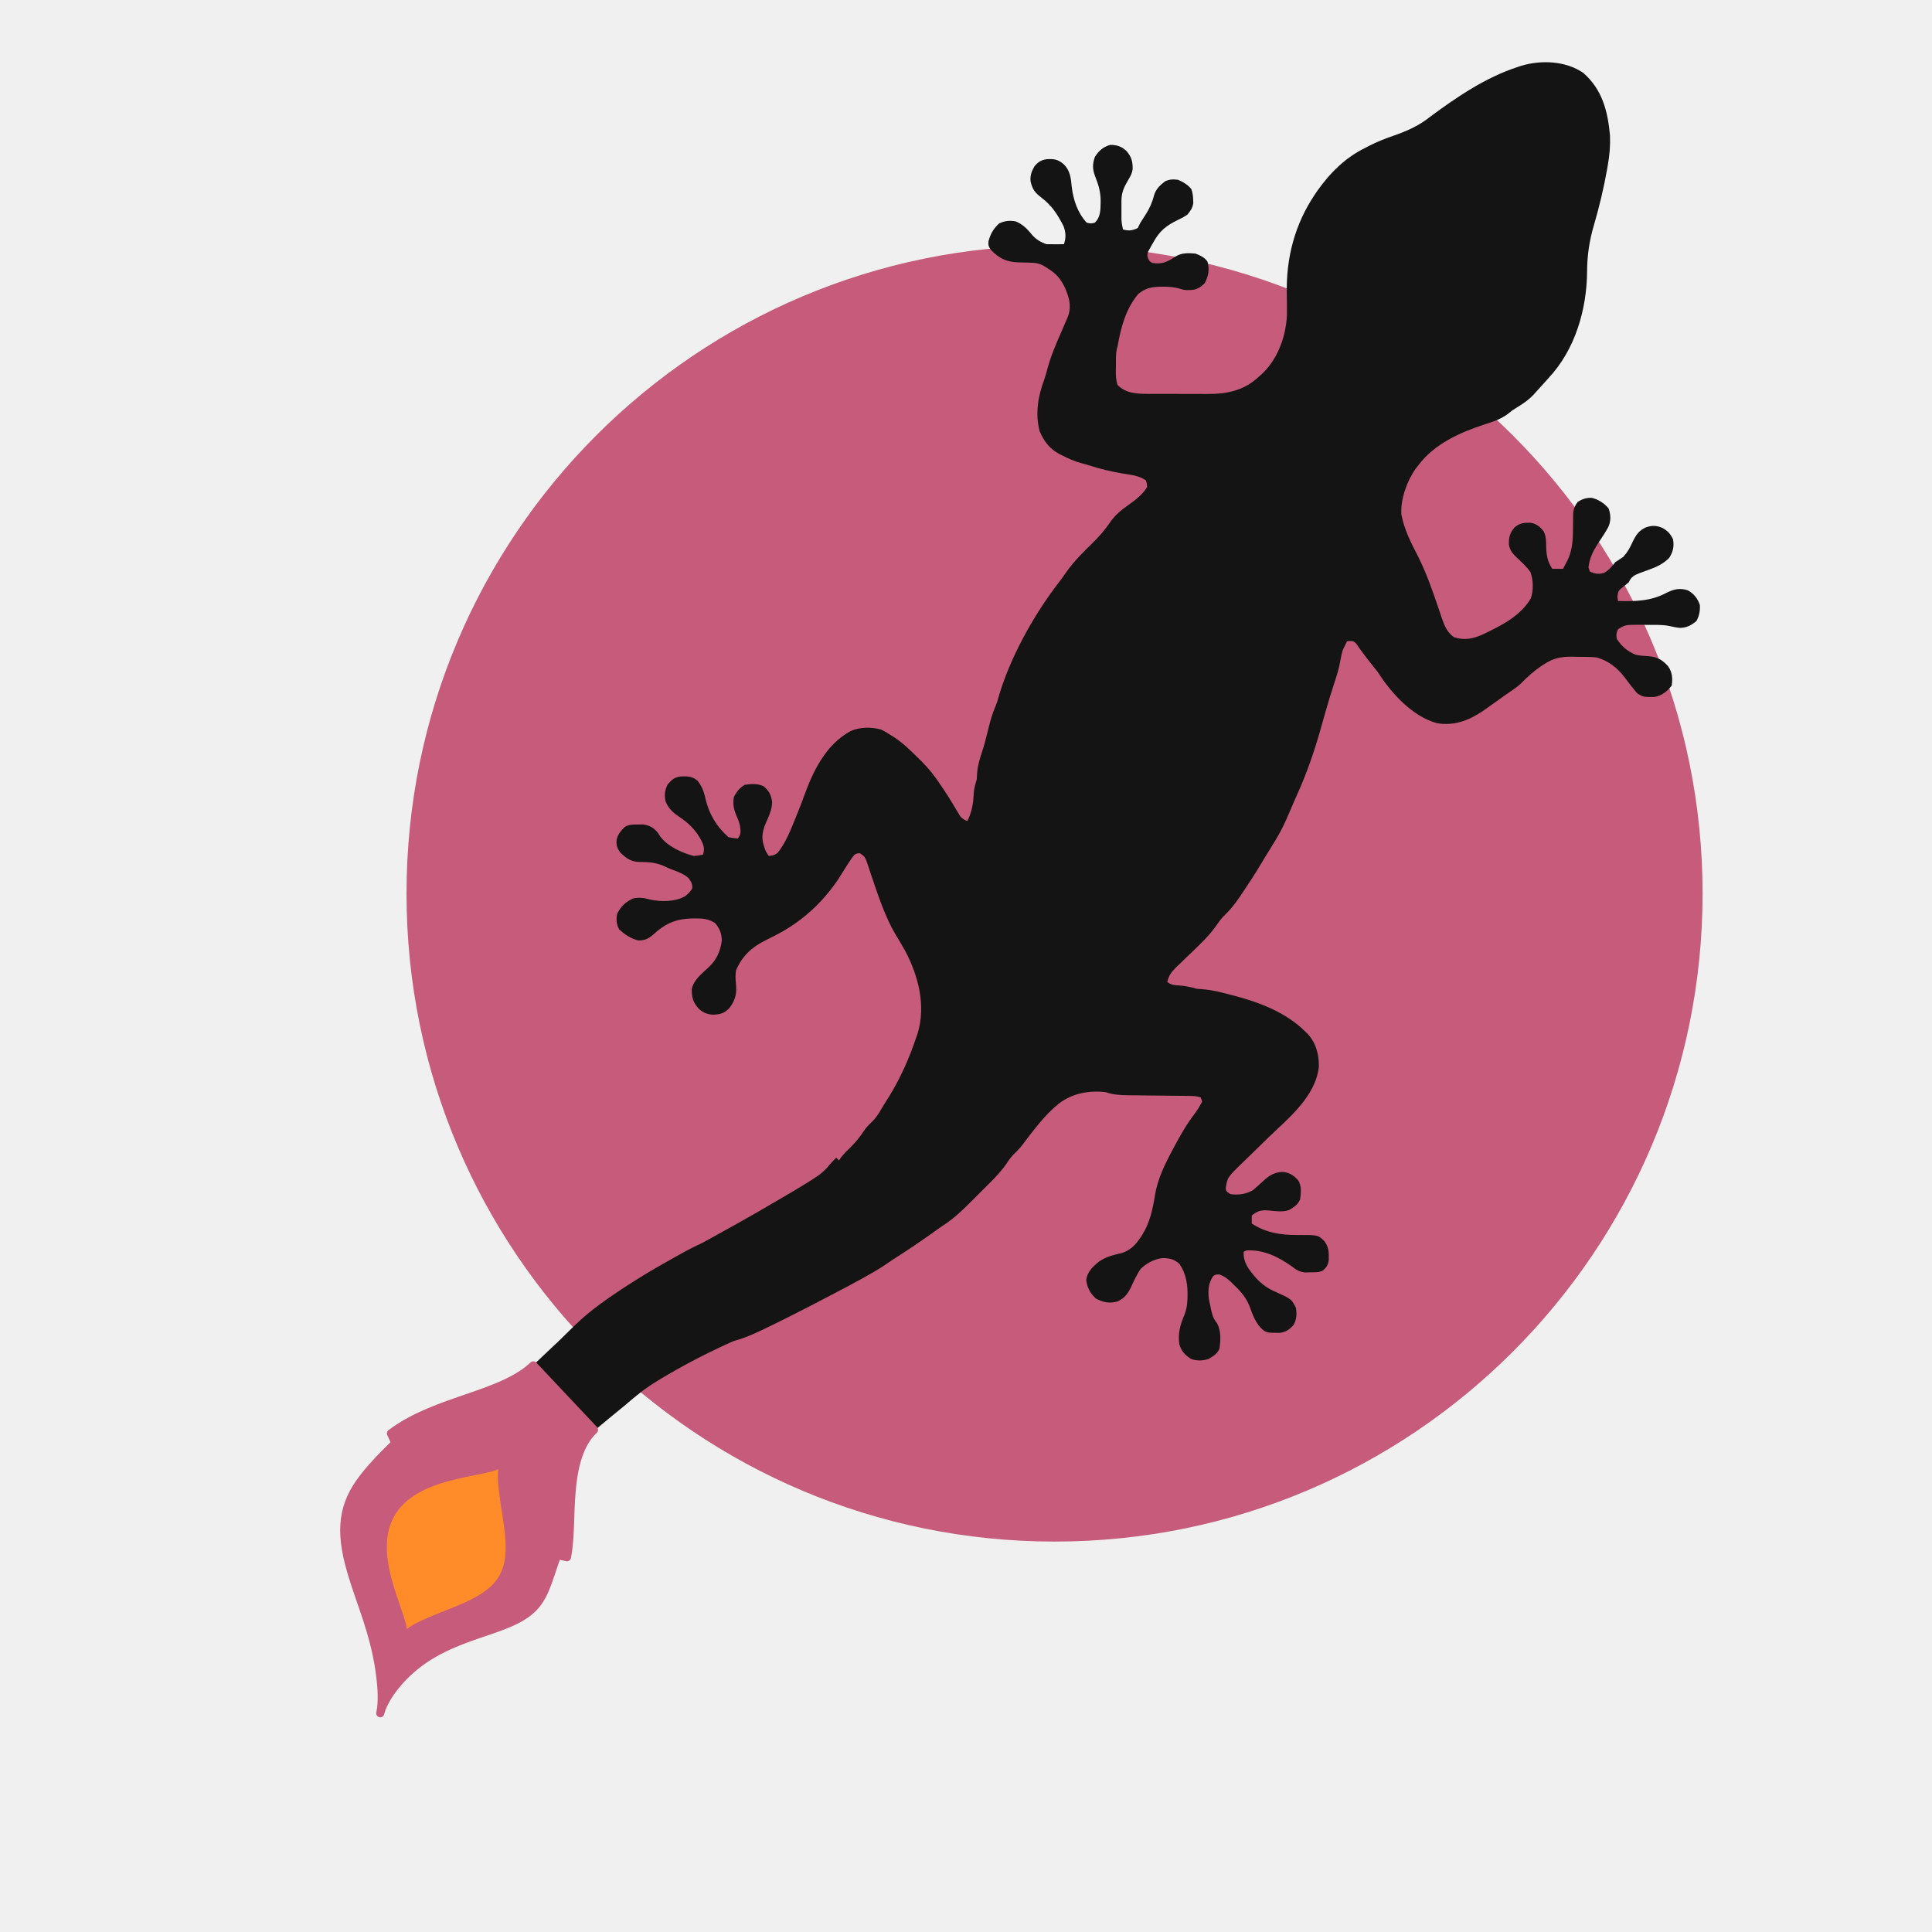
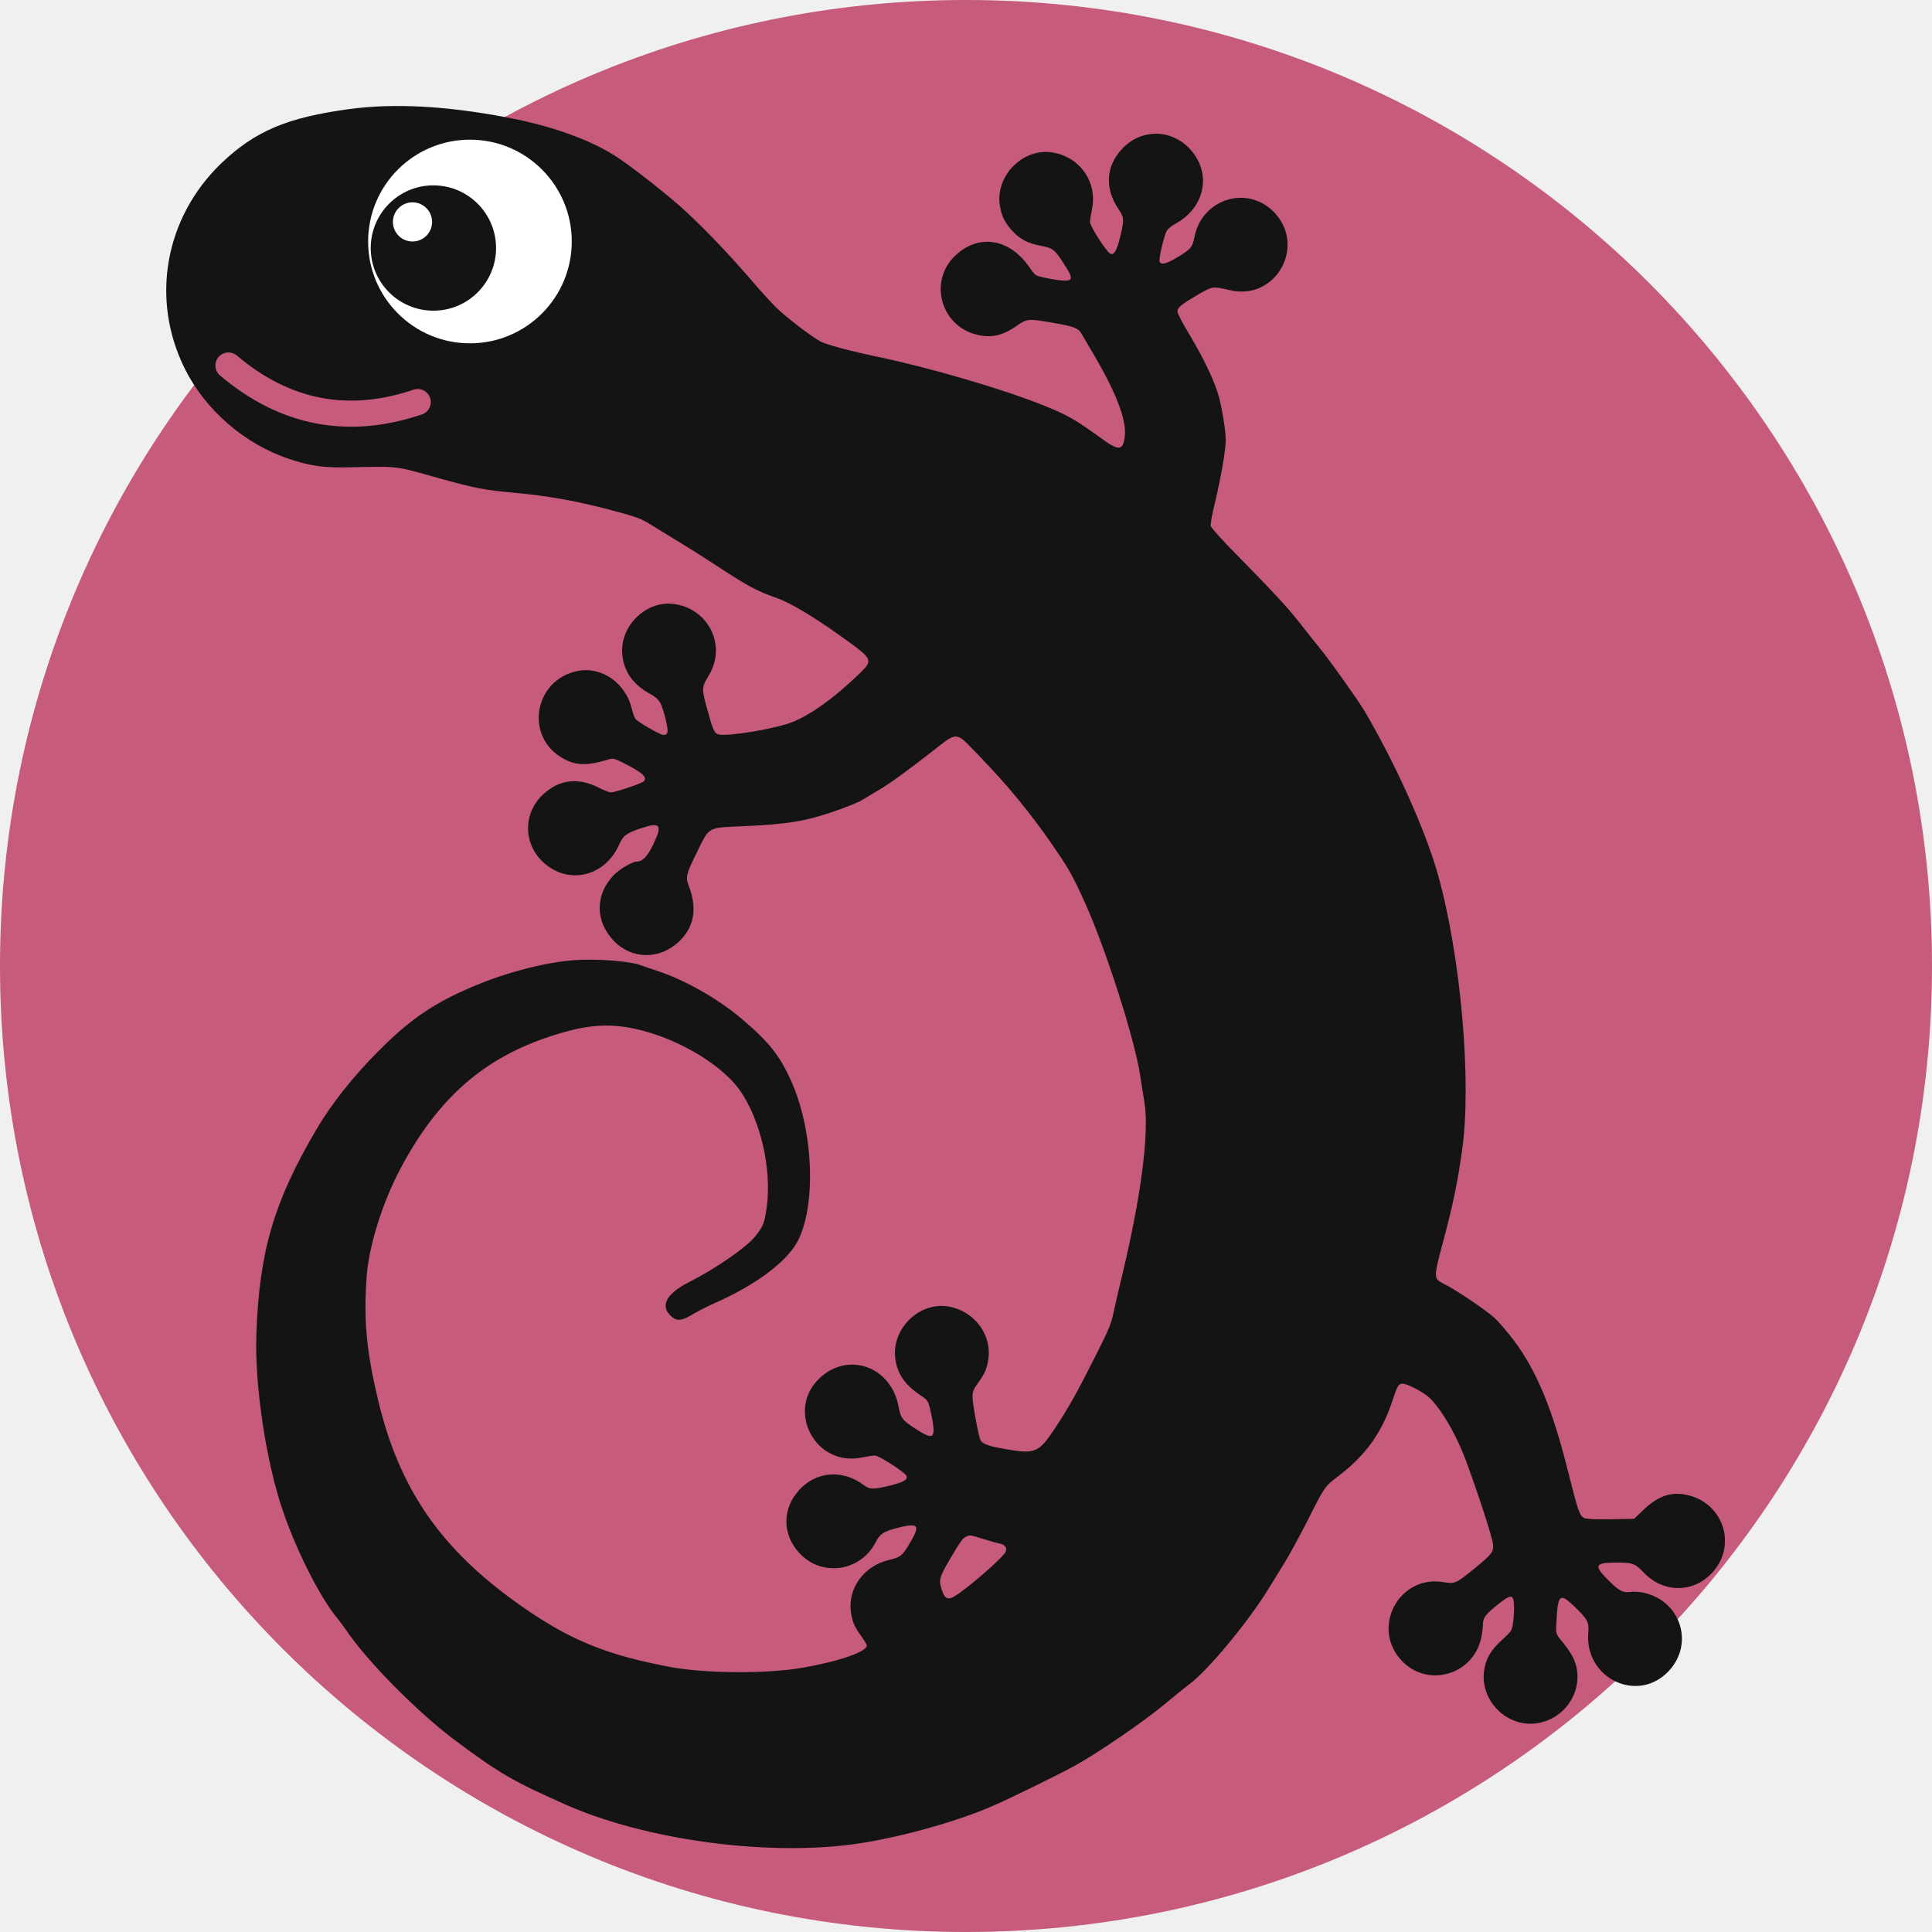
- <svg xmlns="http://www.w3.org/2000/svg" viewBox="45 55 480 480" role="img">
-   <circle cx="307" cy="277" r="161" fill="#C65B7C" />
-   <g transform="scale(0.33333)">
-     <path d="M0 0 C14.16 12.42 18.28 28.51 19.91 46.67 C20.23 54.22 19.59 61.36 18.28 68.8 C18.11 69.82 17.93 70.85 17.75 71.91 C15.23 86.09 11.86 100.13 7.81 113.95 C4.52 125.19 2.9 136.11 2.85 147.83 C2.65 176.33 -6.07 206.5 -26.09 227.67 C-26.86 228.54 -27.62 229.4 -28.41 230.3 C-30.6 232.79 -32.84 235.24 -35.09 237.67 C-35.67 238.31 -36.24 238.95 -36.83 239.61 C-40.8 243.85 -45.17 246.82 -50.15 249.8 C-53.09 251.67 -53.09 251.67 -54.79 253.07 C-60.53 257.8 -66.48 259.79 -73.53 261.98 C-92.1 268.1 -111.07 276.52 -123.09 292.67 C-123.39 293.05 -123.39 293.05 -124.89 294.98 C-131.41 304.13 -136.35 317.74 -135.56 329.17 C-133.49 340.33 -128.55 349.92 -123.39 359.92 C-117.11 372.29 -112.6 385.32 -108.12 398.42 C-107.97 398.88 -107.97 398.88 -107.18 401.17 C-106.6 402.86 -106.03 404.56 -105.48 406.25 C-103.56 411.93 -101.5 416.96 -96.47 420.55 C-87.91 423.4 -80.96 421.53 -73.09 417.67 C-72.46 417.37 -71.83 417.06 -71.17 416.74 C-58.76 410.69 -46.37 403.95 -39.09 391.67 C-37.01 385.42 -37.17 378.21 -39.41 372.05 C-42.11 368.12 -45.75 364.84 -49.21 361.58 C-52.5 358.45 -54.72 356.06 -55.43 351.52 C-55.53 346.07 -54.84 342.92 -51.09 338.67 C-47.4 335.51 -44.01 335.15 -39.31 335.32 C-34.88 336.02 -32.13 338.33 -29.46 341.8 C-27.69 345.52 -27.69 348.94 -27.66 352.98 C-27.46 359.52 -26.77 364.09 -23.09 369.67 C-20.45 369.67 -17.81 369.67 -15.09 369.67 C-14.29 368.16 -13.5 366.63 -12.72 365.11 C-12.28 364.26 -11.84 363.42 -11.38 362.54 C-7.3 353.45 -7.72 344.57 -7.62 334.72 C-7.59 333.51 -7.56 332.29 -7.54 331.04 C-7.52 329.94 -7.51 328.83 -7.49 327.7 C-7.04 324.28 -6.16 322.41 -4.09 319.67 C-0.34 317.5 2.12 316.66 6.47 316.73 C11.43 318.09 15.61 320.68 18.91 324.67 C20.54 329.57 20.72 333.8 18.67 338.5 C16.39 342.6 13.84 346.48 11.22 350.37 C7.47 356.07 4.54 361.75 3.91 368.67 C4.24 369.66 4.57 370.65 4.91 371.67 C9 373.47 11.19 373.87 15.53 372.67 C19.28 370.45 21.21 368.06 23.91 364.67 C25.9 363.33 27.9 362 29.91 360.67 C32.97 357.24 34.86 353.87 36.72 349.67 C39.27 344.48 41.47 340.95 46.91 338.67 C51.41 337.17 54.81 337.32 59.16 339.23 C62.94 341.42 65.05 343.64 66.91 347.67 C67.83 353.01 66.93 357.13 63.91 361.67 C59.29 366.11 54.77 368.22 48.78 370.36 C47.19 370.95 45.61 371.53 44.02 372.12 C43.68 372.25 43.68 372.25 41.92 372.88 C37.6 374.58 35.93 375.48 33.91 379.67 C32.57 380.82 31.19 381.93 29.78 382.98 C25.97 386.16 25.97 386.16 25.41 390.61 C25.57 391.62 25.74 392.63 25.91 393.67 C39.32 393.87 50.18 393.83 62.14 387.48 C67.62 384.76 71.95 383.74 77.91 385.67 C82.45 388.16 85.31 391.77 86.91 396.67 C87.1 401.13 86.48 404.61 84.34 408.55 C80.64 411.77 76.78 413.68 71.79 413.66 C69 413.34 66.29 412.76 63.57 412.14 C58.12 411.18 52.55 411.44 47.03 411.42 C45.78 411.4 44.52 411.38 43.23 411.36 C31.31 411.31 31.31 411.31 25.91 414.67 C24.53 417.86 24.53 417.86 24.91 421.67 C28.25 427.18 32.98 431.14 38.91 433.67 C42.25 434.42 45.62 434.59 49.03 434.8 C55.31 435.36 59.04 437.61 63.22 442.23 C66.32 446.71 66.74 451.37 65.91 456.67 C62.61 461.01 58.45 464.26 53 465.14 C44.85 465.22 44.85 465.22 40.59 462.73 C39.26 461.36 39.26 461.36 37.91 459.67 C37.35 458.98 36.78 458.29 36.21 457.58 C34.41 455.3 32.65 452.99 30.91 450.67 C25.32 443.31 18.88 438.27 9.91 435.67 C5.16 435.22 0.42 435.26 -4.34 435.23 C-5.62 435.2 -6.89 435.17 -8.2 435.13 C-16.43 435.09 -22.18 436.15 -29.09 440.67 C-29.68 441.05 -30.27 441.43 -30.87 441.81 C-36.55 445.67 -41.62 450.05 -46.35 455 C-49.07 457.6 -52.12 459.62 -55.23 461.73 C-57.9 463.54 -60.52 465.42 -63.13 467.32 C-66.09 469.47 -69.09 471.57 -72.09 473.67 C-72.63 474.05 -72.63 474.05 -75.32 475.95 C-85.59 482.78 -96.69 486.9 -109.09 484.67 C-127.28 479.8 -143.4 462.07 -153.09 446.67 C-154.41 444.99 -155.74 443.32 -157.09 441.67 C-158.2 440.26 -159.3 438.84 -160.41 437.42 C-161.01 436.65 -161.61 435.89 -162.23 435.1 C-163.49 433.45 -164.73 431.78 -165.93 430.09 C-166.22 429.68 -166.22 429.68 -167.72 427.61 C-168.25 426.86 -168.78 426.1 -169.32 425.32 C-171.09 423.67 -171.09 423.67 -173.8 423.43 C-174.56 423.51 -175.32 423.59 -176.09 423.67 C-176.74 424.93 -177.36 426.21 -177.97 427.48 C-178.14 427.84 -178.14 427.84 -179.02 429.63 C-180.01 432.42 -180.53 434.94 -181.02 437.85 C-181.98 443.45 -183.54 448.67 -185.34 454.05 C-187.78 461.49 -190.09 468.95 -192.22 476.48 C-192.47 477.36 -192.71 478.23 -192.97 479.12 C-193.89 482.39 -194.81 485.65 -195.73 488.92 C-200.41 505.47 -205.91 521.61 -213.02 537.28 C-214.3 540.13 -215.54 543 -216.77 545.87 C-217.25 546.97 -217.72 548.07 -218.21 549.21 C-219.15 551.37 -220.08 553.55 -221.01 555.72 C-223.91 562.38 -227.22 568.54 -231.09 574.67 C-231.8 575.83 -232.51 576.98 -233.22 578.14 C-234.47 580.16 -235.72 582.18 -236.97 584.2 C-238.13 586.08 -239.27 587.96 -240.39 589.86 C-244.51 596.84 -248.93 603.58 -253.47 610.3 C-254.19 611.38 -254.9 612.46 -255.64 613.57 C-259.42 619.17 -263.23 624.02 -268.14 628.66 C-270.28 630.86 -271.91 633.18 -273.63 635.71 C-279.81 644.47 -287.88 651.6 -295.56 659.01 C-297.59 660.97 -299.6 662.94 -301.62 664.91 C-302.24 665.5 -302.86 666.09 -303.5 666.7 C-306.99 670.13 -308.96 672.76 -310.09 677.67 C-306.74 679.91 -305.28 679.97 -301.34 680.17 C-296.64 680.49 -292.63 681.35 -288.09 682.67 C-286.47 682.82 -284.84 682.93 -283.21 683.03 C-276.51 683.6 -270.21 685.19 -263.72 686.92 C-263.15 687.07 -263.15 687.07 -260.3 687.79 C-241.37 692.75 -221.59 700.33 -207.47 714.3 C-206.86 714.89 -206.25 715.49 -205.62 716.1 C-199.26 722.84 -196.94 731.5 -197.09 740.67 C-199.44 762.94 -219.63 778.96 -234.65 793.48 C-239.45 798.12 -244.23 802.78 -248.99 807.46 C-250.64 809.08 -252.3 810.67 -253.97 812.27 C-265.27 823.24 -265.27 823.24 -266.53 831.55 C-266.09 833.67 -266.09 833.67 -263.09 835.67 C-257.14 836.58 -251.28 835.76 -246.09 832.67 C-243.46 830.48 -240.97 828.18 -238.47 825.84 C-234.19 821.94 -230.46 819.5 -224.53 819.17 C-219.28 819.42 -216 821.6 -212.46 825.45 C-209.81 829.77 -210.41 834.79 -211.09 839.67 C-212.78 843.69 -215.69 845.44 -219.41 847.61 C-224.3 849.25 -229.25 848.39 -234.28 847.9 C-239.92 847.44 -242.78 848.11 -247.09 851.67 C-247.09 853.65 -247.09 855.63 -247.09 857.67 C-236.3 864.54 -225.88 866.21 -213.22 866.17 C-197.69 866.12 -197.69 866.12 -193.09 870.67 C-189.53 875.26 -189.6 879.22 -189.73 884.85 C-190.2 888.48 -191.32 890.31 -194.09 892.67 C-197.13 894.19 -199.97 893.92 -203.34 893.98 C-204.65 894.02 -205.95 894.06 -207.3 894.1 C-211.69 893.61 -213.64 892.36 -217.09 889.67 C-227.21 882.5 -238.36 876.91 -251.09 877.67 C-251.75 878 -252.41 878.33 -253.09 878.67 C-253.66 886.86 -249.03 892.23 -243.91 898.24 C-239.37 903.01 -235.13 906.14 -229.09 908.67 C-217.46 913.93 -217.46 913.93 -214.09 920.67 C-213.52 925.35 -213.66 928.8 -215.78 933.05 C-218.83 936.5 -221.38 938.42 -226 939.11 C-236.54 939.12 -236.54 939.12 -241.09 934.67 C-244.65 930.28 -246.51 925.6 -248.34 920.3 C-250.93 913.3 -254.75 908.77 -260.09 903.67 C-260.8 902.97 -261.51 902.26 -262.24 901.54 C-265.25 898.7 -267.46 896.89 -271.41 895.55 C-274.09 895.67 -274.09 895.67 -275.84 896.8 C-279.47 902.24 -279.77 907.29 -279.09 913.67 C-276.32 927.37 -276.32 927.37 -272.84 932.17 C-269.9 938.05 -270.27 944.24 -271.09 950.67 C-272.74 954.77 -275.59 956.37 -279.34 958.61 C-283.97 959.92 -287.49 960.14 -292.09 958.67 C-296.76 955.86 -299.44 952.9 -301.09 947.67 C-302.24 939.47 -300.44 933.16 -297.27 925.64 C-295.75 921.8 -295.3 918.79 -295.09 914.67 C-295.07 914.33 -295.07 914.33 -294.98 912.57 C-294.69 903.64 -295.86 895.06 -301.09 887.67 C-304.96 884.15 -308.62 883.32 -313.84 883.39 C-319.84 884.15 -325.91 887.37 -330.09 891.67 C-332.5 895.38 -334.47 899.28 -336.27 903.3 C-338.89 909.02 -341.25 912.97 -347.09 915.67 C-352.93 917.4 -357.78 916.43 -363.09 913.67 C-367.49 909.95 -369.75 905.38 -370.47 899.73 C-369.72 893.59 -365.54 889.73 -360.93 885.98 C-355.8 882.32 -349.89 881.01 -343.84 879.61 C-337.5 877.44 -333.67 873.52 -330.03 868.05 C-329.6 867.4 -329.17 866.75 -328.72 866.08 C-323 856.96 -320.82 846.58 -319.16 836.05 C-317.23 824.35 -311.67 813.02 -306.09 802.67 C-305.73 801.98 -305.36 801.29 -304.98 800.58 C-300.39 791.97 -295.7 783.74 -289.79 775.94 C-287.55 772.95 -285.71 770.05 -284.09 766.67 C-284.42 765.68 -284.75 764.69 -285.09 763.67 C-288.27 762.61 -290.58 762.53 -293.92 762.5 C-295.12 762.48 -296.32 762.47 -297.55 762.46 C-298.85 762.45 -300.15 762.44 -301.48 762.43 C-302.83 762.41 -304.18 762.39 -305.52 762.38 C-311.24 762.31 -316.95 762.25 -322.67 762.2 C-326.17 762.16 -329.67 762.12 -333.16 762.07 C-335.13 762.05 -337.11 762.04 -339.08 762.03 C-345.14 761.94 -350.37 761.7 -356.09 759.67 C-368.56 758.28 -380.98 760.6 -390.97 768.3 C-396.61 772.88 -401.49 778.06 -406.09 783.67 C-406.79 784.52 -407.49 785.37 -408.21 786.24 C-411.29 790.05 -414.27 793.9 -417.16 797.86 C-419.11 800.5 -421.15 802.78 -423.53 805.05 C-426.06 807.48 -427.91 809.86 -429.77 812.82 C-435.11 820.56 -441.95 826.97 -448.6 833.57 C-450.9 835.85 -453.19 838.16 -455.47 840.46 C-462.59 847.59 -469.49 854.32 -478.09 859.67 C-479.27 860.5 -480.44 861.34 -481.61 862.19 C-489.97 868.23 -498.46 874.03 -507.09 879.67 C-507.39 879.86 -507.39 879.86 -508.87 880.84 C-519.35 887.69 -530.2 893.52 -541.42 899.07 C-544.16 900.42 -546.89 901.8 -549.63 903.17 C-559.63 908.16 -569.65 912.68 -580.09 916.67 C-582.1 917.5 -584.1 918.33 -586.09 919.17 C-595.61 923.15 -605.17 926.98 -614.84 930.55 C-632.02 936.91 -648.76 944.38 -665.09 952.67 C-666.43 953.34 -667.76 954.01 -669.09 954.67 C-669.7 954.98 -670.31 955.28 -670.93 955.59 C-672.38 956.32 -673.84 957.04 -675.3 957.76 C-690.56 965.34 -705.42 973.33 -719.24 983.33 C-721.15 984.71 -723.08 986.08 -725.01 987.44 C-730.14 991.07 -735.2 994.72 -740.09 998.67 C-741.53 999.76 -742.97 1000.84 -744.41 1001.92 C-748.29 1004.93 -751.71 1008.19 -755.14 1011.71 C-758.99 1015.58 -763.13 1019.12 -767.41 1022.5 C-774.93 1028.45 -781.7 1034.97 -788.45 1041.76 C-790.28 1043.61 -792.13 1045.45 -793.97 1047.28 C-799.82 1053.12 -805.34 1058.97 -810.39 1065.52 C-812.91 1068.7 -815.74 1071.49 -818.66 1074.3 C-823.37 1078.91 -827.81 1083.65 -832.09 1088.67 C-836.38 1093.58 -836.38 1093.58 -839.84 1094.05 C-842.09 1093.67 -842.09 1093.67 -843.09 1092.67 C-842.19 1067.37 -826.93 1042.71 -813.28 1022.3 C-812.67 1021.38 -812.06 1020.46 -811.43 1019.52 C-806.86 1012.73 -802.13 1006.12 -797.09 999.67 C-796.49 998.89 -795.89 998.11 -795.27 997.3 C-793.56 995.08 -791.83 992.88 -790.09 990.67 C-789.39 989.76 -788.68 988.84 -787.95 987.89 C-787.24 986.98 -786.52 986.06 -785.78 985.11 C-785.45 984.69 -785.45 984.69 -783.79 982.54 C-783.23 981.93 -782.67 981.31 -782.09 980.67 C-781.43 980.67 -780.77 980.67 -780.09 980.67 C-779.76 979.68 -779.43 978.69 -779.09 977.67 C-778.43 977.67 -777.77 977.67 -777.09 977.67 C-776.76 976.68 -776.43 975.69 -776.09 974.67 C-775.43 974.67 -774.77 974.67 -774.09 974.67 C-774.09 974.01 -774.09 973.35 -774.09 972.67 C-772.66 971.26 -772.66 971.26 -770.66 969.61 C-764.04 963.98 -757.99 957.88 -752.42 951.22 C-750.44 948.91 -748.24 946.82 -746.09 944.67 C-745.22 943.57 -744.34 942.46 -743.47 941.36 C-740.16 937.42 -736.19 934.67 -731.97 931.76 C-729.8 930.18 -727.85 928.61 -725.85 926.83 C-721.66 923.18 -717.08 920.22 -712.41 917.23 C-711.52 916.66 -710.63 916.09 -709.72 915.5 C-704.18 911.95 -698.59 908.53 -692.87 905.27 C-689.78 903.49 -686.75 901.62 -683.72 899.73 C-678.58 896.55 -673.37 893.51 -668.12 890.53 C-659.81 885.82 -651.7 880.81 -643.57 875.8 C-639.99 873.6 -636.39 871.45 -632.78 869.3 C-615.79 859.12 -598.84 848.86 -583.77 835.95 C-581.36 833.9 -578.92 831.96 -576.41 830.05 C-572.49 827.04 -568.81 823.82 -565.16 820.51 C-563.45 818.99 -561.71 817.57 -559.91 816.17 C-557.03 813.61 -555.08 811.01 -552.86 807.9 C-550.81 805.31 -548.54 803.09 -546.16 800.8 C-542.07 796.81 -538.89 792.72 -535.74 787.97 C-534.16 785.76 -532.52 784.02 -530.53 782.17 C-527.16 778.95 -524.97 775.48 -522.68 771.43 C-521 768.5 -519.17 765.7 -517.34 762.86 C-508.86 749.08 -502.21 734.01 -497.09 718.67 C-496.75 717.69 -496.42 716.7 -496.07 715.69 C-489.95 695.27 -495.49 673.35 -505.13 654.95 C-507.5 650.59 -510.07 646.35 -512.67 642.12 C-520.24 629.1 -525.22 614.24 -530.02 600.02 C-530.33 599.11 -530.63 598.2 -530.95 597.27 C-531.53 595.54 -532.1 593.8 -532.66 592.07 C-535.28 584.24 -535.28 584.24 -539.09 581.67 C-541.14 581.65 -541.14 581.65 -543.09 582.67 C-544.77 584.57 -544.77 584.57 -546.41 587.05 C-547.01 587.95 -547.62 588.85 -548.24 589.79 C-550.57 593.41 -552.87 597.06 -555.12 600.74 C-567.05 618.51 -582.4 632.6 -601.35 642.4 C-601.81 642.64 -601.81 642.64 -604.16 643.86 C-605.98 644.79 -607.8 645.71 -609.64 646.61 C-619.94 651.78 -626.88 658.23 -631.47 668.86 C-632.08 672.59 -631.91 675.38 -631.53 679.11 C-630.83 686.5 -632.01 691.16 -636.47 697.05 C-640.32 700.9 -642.63 701.56 -648.03 701.98 C-652.68 701.84 -656.17 700.58 -659.54 697.24 C-662.87 693.42 -664.24 690.37 -664.41 685.36 C-664.42 684.99 -664.42 684.99 -664.52 683.12 C-663.3 676.1 -656.73 671.19 -651.78 666.53 C-645.89 660.84 -643.14 654.78 -642.09 646.67 C-642.28 641.21 -643.57 637.86 -647.09 633.67 C-652.14 630.45 -656.41 630.16 -662.22 630.23 C-662.64 630.24 -662.64 630.24 -664.77 630.27 C-676.97 630.62 -684.58 634.34 -693.4 642.43 C-697.08 645.49 -699.62 646.7 -704.41 646.61 C-710.14 645.15 -714.23 642.35 -718.59 638.42 C-720.75 634.46 -720.87 631.08 -720.09 626.67 C-717.34 621.27 -713.76 617.91 -708.28 615.36 C-703.76 614.38 -699.8 614.87 -695.33 616.2 C-687.22 617.92 -677.18 617.89 -669.8 613.88 C-667.23 612.07 -665.58 610.45 -664.09 607.67 C-664.01 604.3 -664.93 602.89 -666.91 600.17 C-670.36 596.99 -674.68 595.53 -679 593.87 C-682.09 592.67 -682.09 592.67 -684.5 591.5 C-690.64 588.59 -696.32 588.17 -703.03 588.17 C-709.81 588.06 -713.21 585.48 -717.97 580.92 C-720.26 577.42 -720.79 575.69 -720.52 571.63 C-719.64 567.59 -717.3 564.85 -714.41 562.03 C-711.13 560.11 -708.5 560.24 -704.72 560.23 C-703.43 560.22 -702.15 560.2 -700.82 560.18 C-695.77 560.85 -692.61 562.69 -689.5 566.75 C-689.06 567.47 -688.61 568.18 -688.16 568.92 C-682.51 576.58 -672.09 581.23 -663.09 583.67 C-659.22 583.3 -659.22 583.3 -656.09 582.67 C-654.74 578.22 -655.46 575.96 -657.53 571.86 C-661.72 563.99 -666.91 559.05 -674.28 554.17 C-678.9 551.03 -682.13 547.99 -684.09 542.67 C-685 537.89 -684.59 534.66 -682.41 530.3 C-679.39 526.87 -677.38 524.94 -672.73 524.39 C-667.76 524.21 -663.97 524.25 -660.09 527.67 C-656.44 532.39 -655.22 536.5 -653.97 542.17 C-651.31 552.93 -645.55 562.36 -637.09 569.67 C-633.34 570.42 -633.34 570.42 -630.09 570.67 C-627.6 566.94 -627.97 565.47 -628.54 561.2 C-629.13 558.5 -630.05 556.2 -631.16 553.67 C-633.17 548.91 -634.08 544.81 -633.09 539.67 C-631.03 535.7 -628.9 533.01 -625.09 530.67 C-620.45 529.9 -615.37 529.58 -611.05 531.66 C-606.87 535.01 -605.27 538.29 -604.59 543.48 C-604.67 548.81 -606.74 553.4 -608.87 558.18 C-611.55 564.27 -612.91 569.49 -610.78 575.92 C-610.52 576.75 -610.25 577.58 -609.98 578.44 C-609.09 580.67 -609.09 580.67 -607.09 583.67 C-604.27 583.33 -602.52 583.03 -600.32 581.17 C-594.73 573.98 -591.47 566.06 -588.09 557.67 C-587.56 556.37 -587.03 555.07 -586.5 553.76 C-584.59 549.06 -582.69 544.36 -581 539.58 C-574.13 520.46 -564.67 500.72 -546.15 490.62 C-539.36 487.48 -530.43 487.39 -523.27 489.51 C-520.73 490.73 -518.44 492.11 -516.09 493.67 C-515.31 494.15 -514.52 494.63 -513.71 495.12 C-506.86 499.63 -501.16 505.3 -495.34 511.05 C-494.54 511.84 -493.74 512.63 -492.91 513.44 C-487.6 518.79 -483.23 524.39 -479.09 530.67 C-478.16 532.05 -477.22 533.42 -476.28 534.8 C-474.32 537.73 -472.46 540.71 -470.64 543.72 C-470.2 544.44 -469.76 545.16 -469.31 545.91 C-468.43 547.35 -467.56 548.81 -466.7 550.26 C-466.29 550.93 -465.88 551.6 -465.46 552.29 C-465.1 552.9 -464.74 553.5 -464.37 554.12 C-462.83 555.99 -461.3 556.73 -459.09 557.67 C-455.65 550.71 -454.65 544.59 -454.3 536.86 C-454.07 533.25 -453.14 530.13 -452.09 526.67 C-451.97 525.03 -451.87 523.38 -451.78 521.73 C-451.36 516.28 -449.89 511.38 -448.17 506.22 C-446.34 500.64 -444.9 495.01 -443.53 489.3 C-442.07 483.25 -440.49 477.51 -437.98 471.8 C-437.05 469.57 -436.41 467.37 -435.78 465.05 C-427.44 436.5 -410.86 406.4 -393.09 382.67 C-392.59 382 -392.09 381.32 -391.57 380.62 C-390.61 379.34 -389.64 378.06 -388.67 376.79 C-387.54 375.28 -386.45 373.74 -385.39 372.18 C-379.72 364.12 -373.02 357.49 -365.98 350.62 C-360.93 345.64 -356.61 340.77 -352.63 334.89 C-348.83 329.4 -344.08 325.6 -338.66 321.8 C-333.55 318.16 -328.29 314.17 -325.09 308.67 C-325.24 306.01 -325.24 306.01 -326.09 303.67 C-331.13 300.09 -337.14 299.65 -343.09 298.67 C-351.62 297.13 -359.88 295.31 -368.12 292.62 C-369.93 292.04 -371.76 291.5 -373.6 291.03 C-379.06 289.63 -383.92 287.44 -388.91 284.86 C-389.54 284.54 -390.18 284.22 -390.83 283.89 C-397.77 280.17 -402.04 274.46 -405.14 267.24 C-408.64 254.19 -406.43 241.02 -401.78 228.62 C-400.85 225.97 -400.14 223.29 -399.41 220.58 C-396.88 211.22 -393.21 202.49 -389.28 193.64 C-387.77 190.23 -386.28 186.8 -384.85 183.35 C-384.53 182.57 -384.2 181.79 -383.87 180.98 C-381.26 173.21 -383.43 166.78 -386.61 159.53 C-389.67 153.63 -392.51 149.96 -398.16 146.36 C-399.2 145.68 -400.24 145.01 -401.32 144.31 C-405.03 142.12 -407.76 141.55 -411.99 141.46 C-412.94 141.43 -413.9 141.4 -414.88 141.38 C-416.89 141.32 -418.89 141.28 -420.89 141.24 C-429.91 140.95 -435.31 138.4 -441.57 131.85 C-443.24 129.47 -443.59 128.47 -443.34 125.61 C-441.97 120.18 -439.6 116.04 -435.41 112.23 C-431.09 110.2 -427.78 109.88 -423.09 110.67 C-417.52 112.98 -414.6 116.18 -410.79 120.77 C-407.74 124.18 -404.45 126.22 -400.09 127.67 C-397.87 127.74 -395.64 127.76 -393.41 127.73 C-392.23 127.73 -391.05 127.72 -389.83 127.71 C-388.93 127.7 -388.02 127.68 -387.09 127.67 C-385.47 122.79 -385.6 118.99 -387.41 114.17 C-391.87 105.53 -395.97 98.97 -403.78 93.05 C-408.64 89.36 -410.61 86.83 -411.97 80.8 C-412.37 76.45 -411.23 73.49 -409.09 69.67 C-406.28 66.33 -404.25 65.01 -399.89 64.33 C-394.72 64 -391.65 64.43 -387.59 67.8 C-382.48 72.51 -381.92 78.14 -381.28 84.8 C-380.15 94.57 -376.9 104.36 -370.09 111.67 C-366.97 112.36 -366.97 112.36 -364.09 111.67 C-359.7 107.43 -359.87 102.11 -359.72 96.3 C-359.63 88.96 -361.24 83.56 -363.97 76.73 C-365.89 71.51 -365.84 67.79 -363.97 62.48 C-360.93 57.92 -357.96 55.22 -352.66 53.67 C-347.81 53.67 -344.17 54.71 -340.58 58.11 C-336.79 62.47 -335.79 65.87 -335.88 71.62 C-336.21 74.77 -337.49 76.98 -339.09 79.67 C-342.32 85.13 -344.22 89.1 -344.23 95.48 C-344.23 95.94 -344.23 95.94 -344.23 98.24 C-344.23 99.19 -344.22 100.14 -344.22 101.11 C-344.22 102.05 -344.23 102.99 -344.23 103.96 C-344.23 104.88 -344.23 105.79 -344.23 106.73 C-344.23 107.56 -344.22 108.39 -344.22 109.24 C-344.09 111.8 -343.65 114.18 -343.09 116.67 C-338.82 117.93 -336.13 117.56 -332.09 115.67 C-331.38 114.36 -330.72 113.02 -330.09 111.67 C-328.79 109.63 -327.47 107.58 -326.16 105.55 C-323.12 100.77 -321.19 96.3 -319.79 90.83 C-318.34 86.36 -315.36 83.68 -311.72 80.8 C-308.21 79.29 -305.89 79.21 -302.09 79.67 C-298.3 81.26 -294.66 83.4 -292.09 86.67 C-291.15 89.51 -290.87 91.53 -290.78 94.48 C-290.74 95.32 -290.71 96.15 -290.67 97 C-291.27 100.78 -292.65 102.74 -295.09 105.67 C-297.45 107.32 -299.94 108.56 -302.53 109.8 C-310.68 113.79 -315.63 117.69 -320.09 125.67 C-320.59 126.52 -321.08 127.37 -321.59 128.24 C-322.07 129.1 -322.54 129.97 -323.03 130.86 C-323.47 131.66 -323.92 132.46 -324.37 133.28 C-325.09 135.67 -325.09 135.67 -324.35 138.41 C-323.09 140.67 -323.09 140.67 -321.09 141.67 C-314.22 142.84 -309.93 140.89 -304.26 137.08 C-299.52 134 -294.56 134.19 -289.09 134.67 C-285.54 136.03 -282.27 137.47 -280.09 140.67 C-278.45 146.55 -279.37 151.32 -282.09 156.67 C-285.68 160.17 -288.31 161.82 -293.28 161.86 C-294.02 161.87 -294.75 161.89 -295.51 161.9 C-298.09 161.67 -298.09 161.67 -301.4 160.68 C-305.34 159.6 -308.98 159.33 -313.03 159.36 C-313.73 159.36 -314.44 159.37 -315.16 159.37 C-321.95 159.53 -326.43 160.5 -331.78 164.86 C-341.16 176.27 -344.53 189.43 -347.09 203.67 C-347.18 203.98 -347.18 203.98 -347.62 205.56 C-348.58 209.83 -348.32 214.25 -348.34 218.61 C-348.36 219.6 -348.38 220.59 -348.41 221.61 C-348.43 225.52 -348.35 228.87 -347.14 232.61 C-340.96 238.83 -333.14 239.2 -324.79 239.25 C-323.33 239.25 -321.88 239.24 -320.43 239.24 C-318.91 239.24 -317.39 239.25 -315.87 239.26 C-312.69 239.27 -309.51 239.26 -306.33 239.25 C-302.3 239.23 -298.27 239.25 -294.24 239.29 C-291.1 239.31 -287.96 239.31 -284.82 239.3 C-283.34 239.3 -281.85 239.31 -280.37 239.32 C-265.97 239.45 -252.95 236.88 -242.09 226.67 C-241.49 226.16 -240.89 225.65 -240.28 225.12 C-228.01 214.04 -221.75 197.14 -220.89 180.88 C-220.77 175.41 -220.88 169.93 -220.99 164.45 C-221.51 137.86 -215.04 112.87 -200.09 90.67 C-199.49 89.77 -198.88 88.86 -198.25 87.93 C-188.52 74.24 -177.25 63.06 -162.09 55.67 C-161.35 55.28 -160.6 54.89 -159.84 54.49 C-153.76 51.34 -147.62 48.95 -141.16 46.73 C-131.09 43.18 -122.47 39.4 -114.09 32.67 C-94.26 17.97 -72.74 3.37 -49.09 -4.33 C-48.16 -4.65 -47.23 -4.96 -46.27 -5.29 C-31.33 -9.74 -13.14 -9.02 0 0 Z " fill="#141414" transform="translate(1315.094,219.3281)" />
+ <svg xmlns="http://www.w3.org/2000/svg" viewBox="280 240 1480 1480" role="img">
+   <circle cx="1020" cy="980" r="740" fill="#C65B7C" />
+   <g fill="#141414">
+     <g transform="translate(0,2000) scale(0.1,-0.1)">
+       <path d="M5480 16765 c-479 -64 -727 -169 -986 -417 -432 -416 -543 -1041 -278 -1573 158 -317 457 -576 797 -690 164 -55 266 -69 457 -65 399 8 341 15 705 -87 269 -74 331 -86 566 -108 263 -24 491 -65 764 -139 173 -46 207 -59 282 -106 35 -22 120 -74 189 -116 70 -42 190 -117 268 -168 281 -185 354 -225 504 -276 101 -35 278 -140 477 -282 280 -201 275 -188 124 -331 -174 -164 -336 -279 -473 -336 -125 -52 -498 -115 -571 -97 -33 8 -45 36 -89 199 -42 156 -42 161 14 254 133 220 9 493 -246 543 -234 46 -457 -179 -413 -415 21 -116 87 -202 203 -267 77 -43 90 -63 122 -186 27 -107 24 -132 -14 -132 -25 0 -200 101 -215 124 -8 12 -20 46 -27 76 -46 198 -232 327 -416 290 -337 -69 -407 -510 -107 -672 97 -53 182 -55 340 -7 40 12 45 11 115 -24 152 -75 193 -114 156 -145 -20 -16 -217 -82 -246 -82 -14 0 -55 15 -91 34 -160 83 -307 66 -431 -50 -153 -143 -153 -375 0 -518 189 -177 471 -114 581 130 34 75 56 91 171 130 146 48 164 26 94 -121 -44 -93 -83 -135 -126 -135 -36 0 -138 -60 -182 -107 -139 -150 -139 -346 0 -496 137 -147 352 -152 502 -11 119 112 144 255 74 434 -23 61 -17 87 69 260 94 190 75 179 354 191 323 14 470 37 683 110 96 33 198 73 225 91 28 17 86 52 130 78 76 44 203 136 395 285 213 166 184 167 363 -17 229 -237 397 -441 577 -702 121 -177 146 -222 240 -428 162 -359 385 -1056 425 -1331 8 -56 23 -147 32 -202 38 -233 -26 -724 -173 -1334 -25 -102 -54 -229 -65 -281 -17 -81 -35 -126 -126 -305 -157 -313 -225 -433 -334 -595 -113 -169 -145 -181 -377 -139 -123 22 -165 38 -181 67 -15 27 -61 280 -61 333 0 37 7 56 39 100 54 76 68 106 80 175 35 190 -97 375 -295 414 -234 46 -457 -179 -413 -415 20 -109 76 -187 191 -264 58 -38 61 -45 82 -145 38 -186 21 -203 -115 -115 -108 70 -119 84 -136 176 -57 304 -384 422 -603 217 -264 -247 -34 -684 322 -609 40 8 85 15 100 15 31 0 232 -129 242 -156 12 -30 -24 -50 -142 -78 -114 -27 -140 -26 -187 9 -161 119 -359 104 -489 -35 -136 -145 -136 -345 0 -490 170 -182 467 -139 582 86 33 64 60 82 168 110 163 41 177 23 92 -120 -56 -94 -71 -106 -158 -126 -197 -46 -324 -227 -289 -415 12 -68 26 -98 80 -174 22 -30 39 -60 39 -66 0 -49 -215 -123 -500 -172 -270 -46 -736 -43 -1005 7 -487 91 -769 206 -1143 468 -612 429 -933 891 -1097 1582 -89 376 -110 609 -86 946 18 235 124 572 264 832 284 530 631 835 1142 1003 294 97 478 107 726 39 298 -82 602 -272 730 -457 156 -226 241 -596 203 -887 -17 -124 -26 -148 -90 -229 -65 -81 -301 -245 -499 -345 -175 -88 -229 -180 -151 -258 47 -47 83 -46 171 7 38 23 112 61 164 84 314 137 555 316 640 474 146 275 123 852 -50 1234 -87 192 -169 295 -371 467 -181 155 -439 302 -648 371 -47 15 -110 37 -141 48 -73 26 -296 45 -459 38 -208 -8 -503 -79 -753 -178 -338 -136 -526 -259 -781 -514 -197 -196 -368 -412 -484 -610 -324 -551 -436 -932 -458 -1565 -14 -395 75 -985 205 -1360 104 -303 283 -656 410 -810 21 -25 52 -67 71 -95 162 -241 548 -631 835 -846 342 -255 444 -314 850 -494 602 -266 1507 -392 2185 -305 334 43 801 171 1090 298 144 63 514 245 629 309 185 103 515 330 680 466 75 62 163 134 197 159 145 111 445 473 600 725 26 43 80 130 119 193 40 63 122 215 184 337 130 258 128 255 234 336 208 158 334 333 413 576 40 119 47 131 81 131 31 0 137 -54 190 -96 91 -75 218 -289 295 -499 98 -266 198 -576 205 -634 7 -59 -6 -75 -150 -193 -134 -109 -142 -112 -229 -98 -340 58 -558 -347 -322 -600 202 -216 559 -109 613 185 6 32 11 75 11 95 0 47 23 76 118 152 99 78 116 76 120 -11 2 -35 -2 -94 -7 -130 -10 -64 -12 -66 -83 -132 -84 -76 -122 -138 -137 -224 -43 -239 176 -458 414 -414 196 36 328 222 294 415 -12 67 -43 125 -118 216 -44 53 -44 53 -37 166 11 189 28 201 137 95 100 -96 113 -120 106 -196 -32 -354 379 -552 617 -297 197 211 89 541 -197 600 -32 6 -75 9 -95 5 -54 -9 -89 8 -160 78 -127 125 -120 147 50 147 126 0 141 -5 213 -80 149 -154 376 -153 519 0 198 211 87 544 -200 600 -118 23 -218 -13 -327 -119 l-69 -66 -175 -3 c-117 -2 -185 1 -204 8 -38 16 -49 48 -125 350 -121 486 -241 776 -416 1010 -52 69 -119 147 -149 174 -65 59 -291 212 -377 255 -94 48 -94 39 -13 345 71 265 107 438 142 691 74 528 -12 1488 -187 2110 -96 338 -323 843 -562 1250 -45 77 -276 401 -342 480 -27 33 -94 116 -147 185 -105 133 -200 236 -494 535 -105 106 -190 201 -194 215 -3 15 9 87 31 175 45 186 84 411 84 482 0 66 -24 221 -51 327 -29 113 -115 296 -224 477 -52 86 -95 167 -95 181 0 33 26 54 152 128 119 69 114 68 256 36 344 -78 578 335 336 594 -203 217 -556 110 -614 -186 -15 -78 -28 -93 -129 -154 -87 -52 -127 -62 -138 -34 -8 21 34 199 55 236 9 15 38 39 66 54 230 125 281 391 110 574 -144 154 -374 154 -518 0 -126 -135 -135 -303 -26 -465 41 -60 42 -80 14 -197 -28 -118 -48 -154 -78 -142 -27 10 -156 211 -156 242 0 15 7 60 15 100 42 202 -85 392 -291 432 -234 46 -457 -178 -413 -415 14 -76 40 -126 97 -187 58 -62 117 -93 216 -111 91 -17 105 -28 175 -136 70 -108 72 -131 7 -131 -48 0 -191 27 -218 41 -10 5 -32 31 -49 57 -151 224 -389 265 -569 96 -216 -202 -108 -560 186 -613 104 -19 185 3 293 80 67 48 89 49 285 13 151 -27 179 -39 204 -86 10 -16 32 -55 51 -87 206 -341 295 -567 277 -698 -14 -105 -45 -108 -171 -17 -211 153 -271 187 -465 264 -310 123 -854 282 -1253 366 -212 44 -401 95 -442 118 -77 42 -281 200 -350 271 -39 40 -125 134 -190 211 -155 180 -336 370 -489 512 -124 117 -430 357 -547 430 -201 127 -490 229 -829 293 -463 88 -860 109 -1200 64z m4851 -10954 c52 -16 108 -32 126 -35 40 -9 57 -29 49 -59 -9 -39 -318 -307 -404 -351 -43 -22 -66 -9 -86 51 -27 78 -22 97 60 238 84 142 99 163 129 176 28 11 23 12 126 -20z" />
+     </g>
  </g>
-   <path d="M252.77,342.60 L252.34,343.04 L251.82,343.59 L251.43,344.02 L251.10,344.39 L250.82,344.72 L250.55,345.03 L250.28,345.32 L249.99,345.61 L249.69,345.90 L249.37,346.20 L249.00,346.51 L248.56,346.86 L247.94,347.29 L247.15,347.82 L246.23,348.42 L245.21,349.05 L244.11,349.72 L242.96,350.42 L241.76,351.14 L240.53,351.86 L239.28,352.59 L238.04,353.32 L236.81,354.03 L235.62,354.73 L234.44,355.42 L233.23,356.12 L231.98,356.83 L230.71,357.55 L229.44,358.27 L228.18,358.98 L226.95,359.67 L225.76,360.33 L224.62,360.96 L223.56,361.55 L222.59,362.09 L221.75,362.56 L221.10,362.92 L220.61,363.18 L220.24,363.39 L219.93,363.56 L219.64,363.72 L219.30,363.89 L218.86,364.10 L218.30,364.36 L217.64,364.68 L216.90,365.04 L216.10,365.46 L215.26,365.90 L214.44,366.36 L213.59,366.83 L212.70,367.32 L211.77,367.84 L210.80,368.39 L209.81,368.95 L208.80,369.53 L207.78,370.12 L206.75,370.72 L205.73,371.33 L204.72,371.94 L203.74,372.55 L202.80,373.14 L201.86,373.74 L200.92,374.34 L199.96,374.96 L199.00,375.59 L198.05,376.23 L197.09,376.88 L196.13,377.54 L195.19,378.21 L194.25,378.89 L193.32,379.58 L192.40,380.29 L191.48,381.02 L190.60,381.75 L189.77,382.47 L188.98,383.18 L188.24,383.87 L187.55,384.53 L186.89,385.17 L186.26,385.79 L185.66,386.38 L185.09,386.94 L184.54,387.48 L183.97,388.03 L183.31,388.65 L182.60,389.33 L181.85,390.03 L181.10,390.74 L180.35,391.45 L179.61,392.15 L178.91,392.82 L178.24,393.46 L177.64,394.05 L177.10,394.57 L176.65,395.01 L176.30,395.37 L190.90,411.83 L191.31,411.51 L191.82,411.10 L192.40,410.63 L193.05,410.09 L193.76,409.51 L194.50,408.90 L195.27,408.26 L196.05,407.61 L196.83,406.97 L197.59,406.34 L198.32,405.75 L199.03,405.17 L199.76,404.57 L200.48,403.97 L201.16,403.39 L201.81,402.84 L202.43,402.32 L203.03,401.83 L203.61,401.37 L204.17,400.92 L204.72,400.50 L205.27,400.10 L205.82,399.71 L206.40,399.31 L207.04,398.89 L207.74,398.45 L208.47,397.99 L209.24,397.52 L210.04,397.04 L210.87,396.56 L211.71,396.07 L212.57,395.58 L213.44,395.09 L214.32,394.60 L215.20,394.12 L216.06,393.65 L216.91,393.20 L217.78,392.75 L218.68,392.28 L219.60,391.81 L220.53,391.35 L221.47,390.89 L222.39,390.44 L223.30,390.00 L224.18,389.58 L225.03,389.19 L225.83,388.82 L226.54,388.50 L227.07,388.27 L227.45,388.13 L227.75,388.04 L228.03,387.96 L228.35,387.86 L228.77,387.74 L229.31,387.56 L229.96,387.32 L230.72,387.03 L231.55,386.69 L232.47,386.29 L233.45,385.84 L234.48,385.36 L235.58,384.83 L236.75,384.26 L237.98,383.66 L239.27,383.02 L240.59,382.36 L241.94,381.68 L243.30,380.99 L244.66,380.30 L246.00,379.61 L247.32,378.93 L248.58,378.27 L249.82,377.62 L251.09,376.96 L252.40,376.28 L253.72,375.58 L255.06,374.88 L256.39,374.17 L257.71,373.45 L259.00,372.75 L260.27,372.04 L261.49,371.35 L262.67,370.66 L263.84,369.94 L265.01,369.18 L266.13,368.41 L267.17,367.64 L268.11,366.91 L268.96,366.21 L269.72,365.56 L270.38,364.98 L270.93,364.49 L271.36,364.11 L271.64,363.88 L271.72,363.84 L271.83,363.80Z" fill="#141414" />
-   <path d="M177.51,394.21 L176.58,395.03 L175.61,395.79 L174.58,396.50 L173.51,397.16 L172.38,397.79 L171.22,398.38 L170.02,398.95 L168.78,399.49 L167.50,400.00 L166.20,400.51 L164.87,401.00 L163.52,401.48 L162.15,401.96 L160.76,402.44 L159.36,402.92 L157.96,403.41 L156.55,403.91 L155.14,404.43 L153.74,404.97 L152.35,405.53 L150.97,406.11 L149.61,406.72 L148.27,407.36 L146.97,408.04 L145.69,408.75 L144.46,409.50 L143.26,410.29 L142.12,411.12 L143.23,413.53 L142.27,414.47 L141.30,415.43 L140.35,416.39 L139.40,417.36 L138.48,418.36 L137.57,419.36 L136.68,420.38 L135.82,421.43 L134.99,422.49 L134.20,423.59 L133.47,424.71 L132.80,425.88 L132.21,427.09 L131.70,428.34 L131.27,429.63 L130.94,430.97 L130.70,432.36 L130.56,433.78 L130.51,435.25 L130.57,436.76 L130.71,438.30 L130.93,439.86 L131.23,441.45 L131.60,443.05 L132.03,444.66 L132.50,446.28 L133.00,447.89 L133.53,449.50 L134.07,451.09 L134.61,452.67 L135.15,454.23 L135.67,455.76 L136.17,457.28 L136.64,458.76 L137.09,460.22 L137.49,461.65 L137.87,463.06 L138.21,464.44 L138.52,465.80 L138.79,467.14 L139.03,468.46 L139.24,469.76 L139.42,471.04 L139.57,472.30 L139.69,473.55 L139.78,474.78 L139.83,475.99 L139.83,477.19 L139.78,478.37 L139.67,479.53 L139.47,480.66 L139.47,480.66 L139.81,479.56 L140.26,478.49 L140.80,477.45 L141.40,476.42 L142.06,475.42 L142.78,474.44 L143.54,473.48 L144.35,472.54 L145.21,471.62 L146.11,470.73 L147.06,469.85 L148.06,469.01 L149.11,468.19 L150.20,467.40 L151.35,466.64 L152.55,465.92 L153.79,465.22 L155.08,464.56 L156.42,463.92 L157.79,463.32 L159.19,462.75 L160.61,462.20 L162.05,461.68 L163.48,461.17 L164.92,460.68 L166.33,460.20 L167.71,459.72 L169.05,459.24 L170.34,458.74 L171.56,458.24 L172.72,457.71 L173.80,457.16 L174.81,456.58 L175.73,455.97 L176.57,455.32 L177.32,454.64 L178.00,453.92 L178.61,453.16 L179.14,452.36 L179.63,451.53 L180.06,450.68 L180.45,449.80 L180.81,448.90 L181.16,447.98 L181.48,447.05 L181.81,446.11 L182.13,445.17 L182.45,444.23 L182.77,443.27 L183.09,442.32 L183.43,441.38 L185.86,441.89 L186.05,440.85 L186.20,439.78 L186.32,438.67 L186.42,437.53 L186.49,436.37 L186.56,435.19 L186.61,433.98 L186.65,432.76 L186.70,431.52 L186.74,430.27 L186.80,429.01 L186.86,427.75 L186.95,426.49 L187.05,425.23 L187.17,423.97 L187.33,422.73 L187.51,421.50 L187.73,420.29 L187.99,419.11 L188.29,417.95 L188.64,416.82 L189.04,415.73 L189.48,414.68 L189.98,413.68 L190.54,412.73 L191.16,411.83 L191.84,411.00 L192.59,410.23Z" fill="#C65B7C" stroke="#C65B7C" stroke-width="2" stroke-linejoin="round" />
-   <path d="M168.83,419.99 L168.23,420.25 L167.56,420.47 L166.86,420.65 L166.14,420.83 L165.39,421.00 L164.64,421.16 L163.87,421.32 L163.10,421.48 L162.32,421.64 L161.54,421.80 L160.75,421.96 L159.97,422.13 L159.18,422.31 L158.40,422.49 L157.63,422.68 L156.86,422.88 L156.09,423.08 L155.34,423.30 L154.60,423.53 L153.86,423.77 L153.14,424.02 L152.43,424.29 L151.74,424.57 L151.06,424.86 L150.40,425.17 L149.75,425.49 L149.13,425.83 L148.52,426.18 L147.93,426.54 L147.37,426.93 L146.82,427.32 L146.30,427.74 L145.80,428.17 L145.32,428.61 L144.87,429.07 L144.45,429.55 L144.04,430.04 L143.67,430.55 L143.31,431.07 L142.99,431.61 L142.69,432.17 L142.42,432.73 L142.17,433.32 L141.95,433.91 L141.75,434.52 L141.59,435.15 L141.44,435.78 L141.33,436.43 L141.23,437.09 L141.17,437.76 L141.13,438.44 L141.11,439.13 L141.11,439.84 L141.14,440.55 L141.19,441.26 L141.26,441.99 L141.35,442.72 L141.46,443.46 L141.59,444.21 L141.74,444.96 L141.91,445.71 L142.09,446.47 L142.28,447.23 L142.49,447.99 L142.71,448.76 L142.94,449.52 L143.18,450.29 L143.42,451.05 L143.67,451.81 L143.93,452.57 L144.19,453.33 L144.45,454.08 L144.70,454.83 L144.95,455.57 L145.20,456.30 L145.43,457.03 L145.65,457.74 L145.84,458.45 L145.99,459.13 L146.07,459.78 L146.07,459.78 L146.57,459.36 L147.15,458.97 L147.77,458.61 L148.42,458.26 L149.10,457.92 L149.78,457.59 L150.48,457.28 L151.19,456.96 L151.90,456.66 L152.61,456.36 L153.33,456.07 L154.05,455.78 L154.76,455.49 L155.48,455.21 L156.18,454.93 L156.88,454.65 L157.57,454.37 L158.26,454.09 L158.93,453.80 L159.59,453.52 L160.23,453.23 L160.87,452.95 L161.49,452.65 L162.09,452.36 L162.67,452.05 L163.24,451.75 L163.79,451.43 L164.32,451.11 L164.83,450.78 L165.32,450.44 L165.79,450.10 L166.24,449.74 L166.67,449.38 L167.07,449.00 L167.45,448.61 L167.81,448.22 L168.15,447.81 L168.47,447.39 L168.76,446.95 L169.03,446.51 L169.28,446.05 L169.50,445.58 L169.71,445.09 L169.89,444.59 L170.05,444.08 L170.19,443.56 L170.30,443.02 L170.40,442.46 L170.48,441.90 L170.54,441.32 L170.58,440.72 L170.61,440.12 L170.62,439.50 L170.61,438.86 L170.59,438.22 L170.55,437.56 L170.50,436.89 L170.44,436.21 L170.37,435.52 L170.29,434.81 L170.20,434.10 L170.10,433.38 L170.00,432.65 L169.89,431.91 L169.77,431.17 L169.66,430.41 L169.54,429.66 L169.43,428.90 L169.31,428.13 L169.20,427.36 L169.10,426.59 L169.00,425.83 L168.91,425.06 L168.83,424.30 L168.76,423.54 L168.71,422.79 L168.69,422.05 L168.68,421.33 L168.72,420.63 L168.83,419.99Z" fill="#FF8C28" />
+   <circle cx="640" cy="425" r="78" fill="#fff" />
+   <circle cx="612" cy="430" r="48" fill="#141414" />
+   <circle cx="596" cy="410" r="15" fill="#fff" />
+   <path d="M455 520 Q520 575 600 548" fill="none" stroke="#C65B7C" stroke-width="20" stroke-linecap="round" />
</svg>
